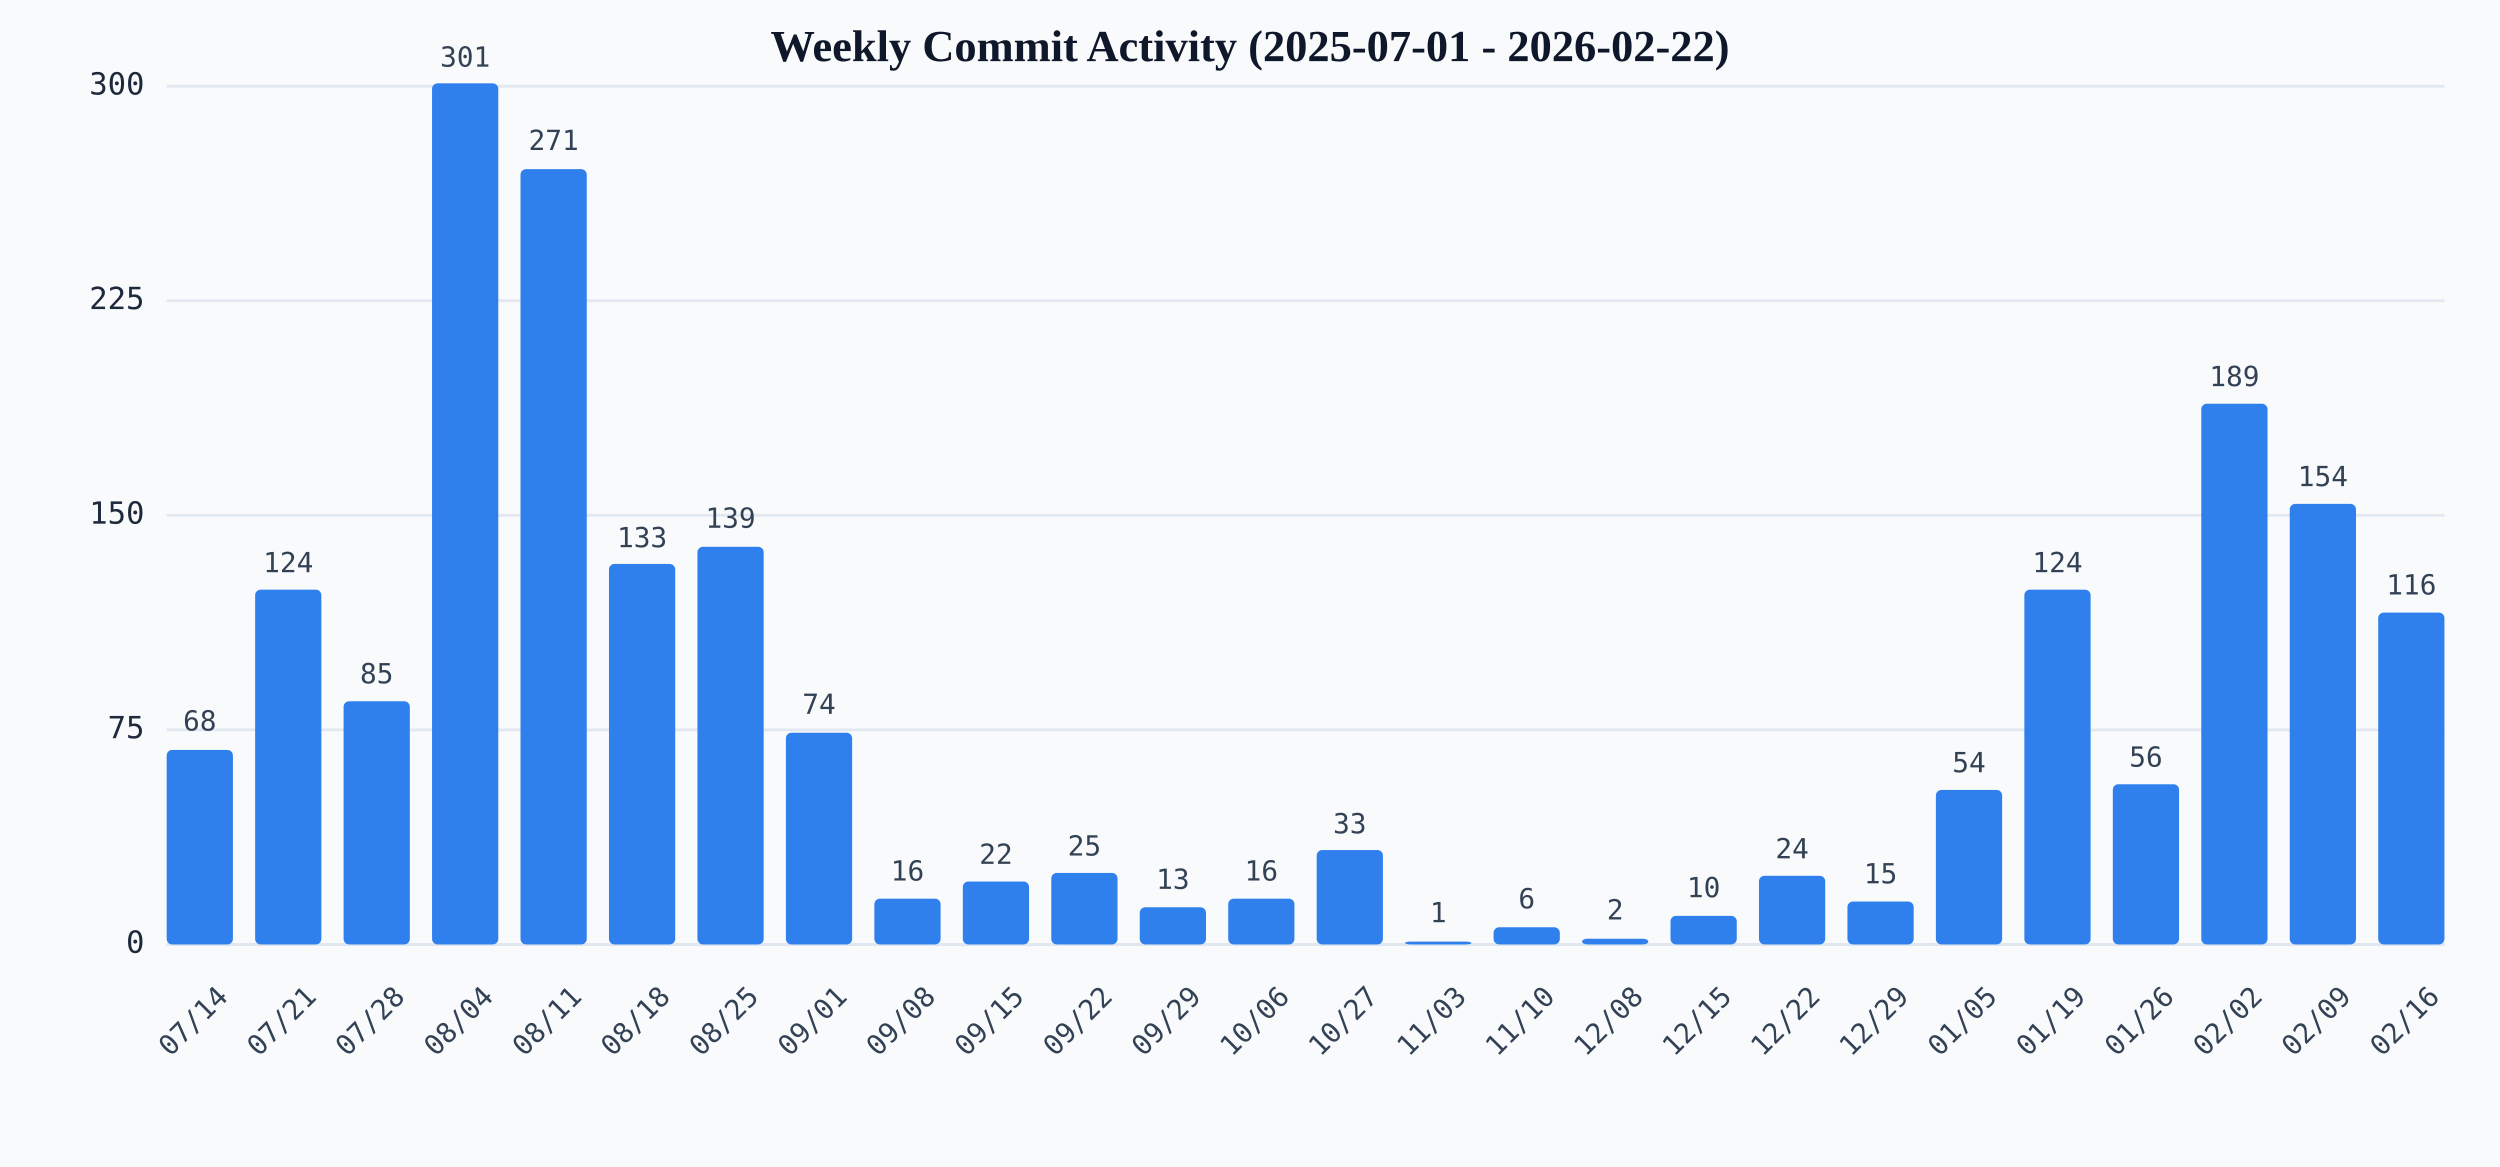
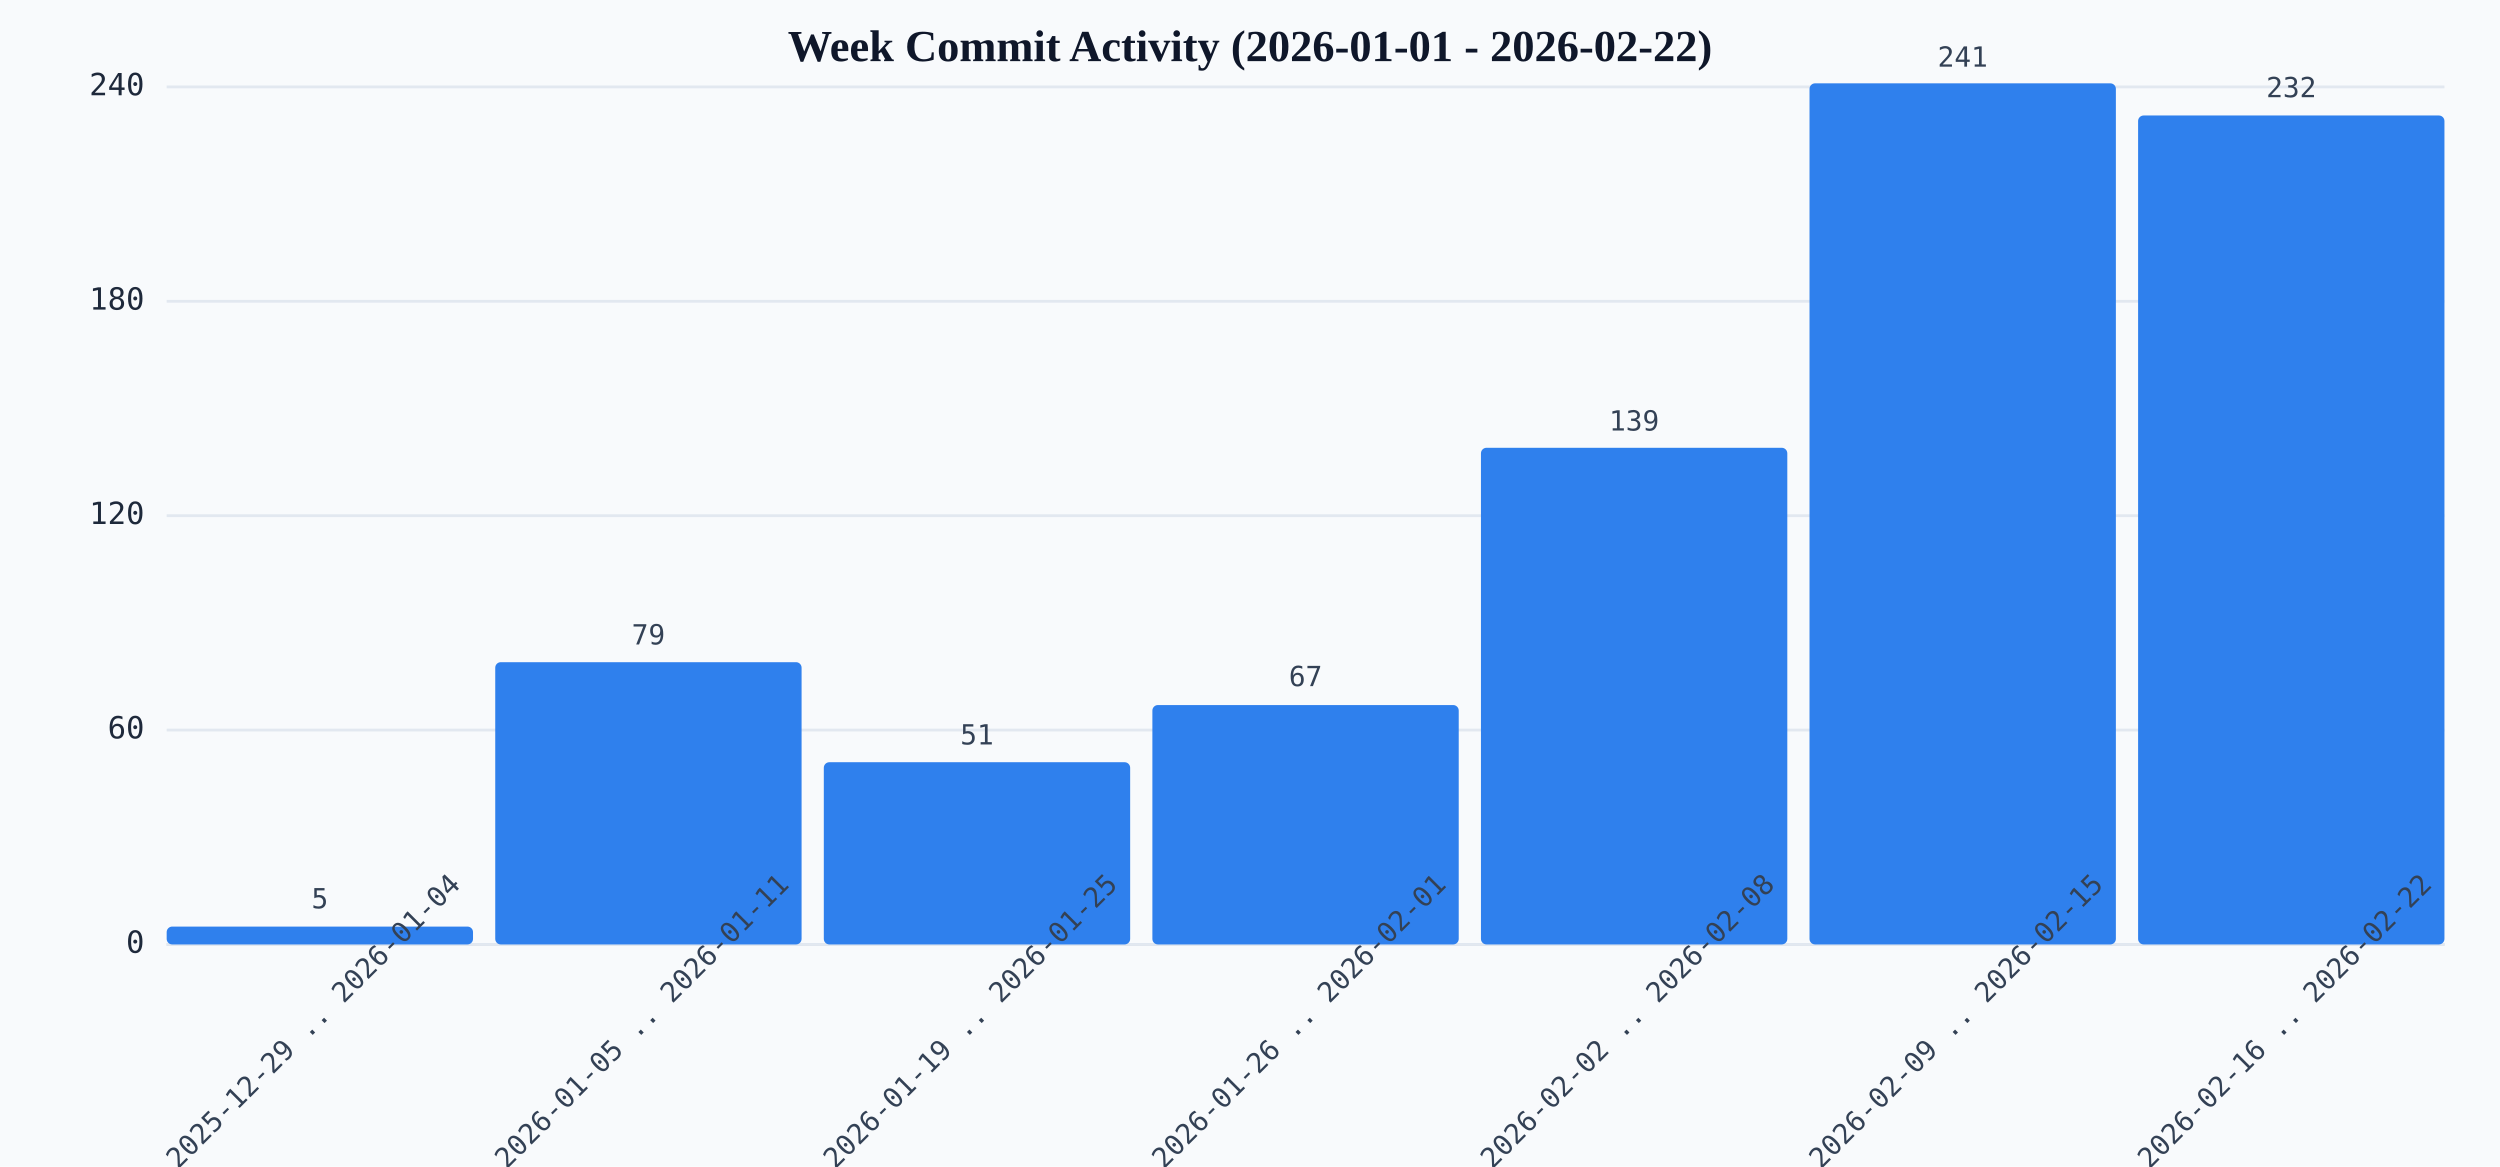
<svg xmlns="http://www.w3.org/2000/svg" viewBox="0 0 900 420">
  <rect x="0" y="0" width="900" height="420" fill="#f8fafc" />
-   <text x="450" y="22" text-anchor="middle" font-size="16" font-weight="600" fill="#0f172a">Weekly Commit Activity (2025-07-01 - 2026-02-22)</text>
+   <text x="450" y="22" text-anchor="middle" font-size="16" font-weight="600" fill="#0f172a">Week Commit Activity (2026-01-01 - 2026-02-22)</text>
  <line x1="60" y1="340" x2="880" y2="340" stroke="#cbd5e1" stroke-width="1" />
  <g font-family="monospace" font-size="11" fill="#1e293b">
    <line x1="60" y1="340.0" x2="880" y2="340.0" stroke="#e2e8f0" stroke-width="1" />
    <text x="52" y="343.0" text-anchor="end">0</text>
-     <line x1="60" y1="262.757" x2="880" y2="262.757" stroke="#e2e8f0" stroke-width="1" />
-     <text x="52" y="265.757" text-anchor="end">75</text>
-     <line x1="60" y1="185.515" x2="880" y2="185.515" stroke="#e2e8f0" stroke-width="1" />
-     <text x="52" y="188.515" text-anchor="end">150</text>
-     <line x1="60" y1="108.272" x2="880" y2="108.272" stroke="#e2e8f0" stroke-width="1" />
-     <text x="52" y="111.272" text-anchor="end">225</text>
-     <line x1="60" y1="31.03" x2="880" y2="31.03" stroke="#e2e8f0" stroke-width="1" />
-     <text x="52" y="34.03" text-anchor="end">300</text>
+     <line x1="60" y1="262.822" x2="880" y2="262.822" stroke="#e2e8f0" stroke-width="1" />
+     <text x="52" y="265.822" text-anchor="end">60</text>
+     <line x1="60" y1="185.643" x2="880" y2="185.643" stroke="#e2e8f0" stroke-width="1" />
+     <text x="52" y="188.643" text-anchor="end">120</text>
+     <line x1="60" y1="108.465" x2="880" y2="108.465" stroke="#e2e8f0" stroke-width="1" />
+     <text x="52" y="111.465" text-anchor="end">180</text>
+     <line x1="60" y1="31.286" x2="880" y2="31.286" stroke="#e2e8f0" stroke-width="1" />
+     <text x="52" y="34.286" text-anchor="end">240</text>
  </g>
  <g font-family="monospace">
-     <rect x="60.0" y="269.967" width="23.846" height="70.033" fill="#2f80ed" rx="2" />
-     <text x="71.923" y="370" transform="rotate(-45 71.92308,370)" text-anchor="middle" font-size="10" fill="#334155">07/14</text>
-     <text x="71.923" y="263" text-anchor="middle" font-size="10" fill="#334155">68</text>
-     <rect x="91.846" y="212.292" width="23.846" height="127.708" fill="#2f80ed" rx="2" />
-     <text x="103.769" y="370" transform="rotate(-45 103.7692,370)" text-anchor="middle" font-size="10" fill="#334155">07/21</text>
-     <text x="103.769" y="206" text-anchor="middle" font-size="10" fill="#334155">124</text>
-     <rect x="123.692" y="252.458" width="23.846" height="87.542" fill="#2f80ed" rx="2" />
-     <text x="135.615" y="370" transform="rotate(-45 135.6154,370)" text-anchor="middle" font-size="10" fill="#334155">07/28</text>
-     <text x="135.615" y="246" text-anchor="middle" font-size="10" fill="#334155">85</text>
-     <rect x="155.538" y="30.0" width="23.846" height="310.0" fill="#2f80ed" rx="2" />
-     <text x="167.462" y="370" transform="rotate(-45 167.4615,370)" text-anchor="middle" font-size="10" fill="#334155">08/04</text>
-     <text x="167.462" y="24" text-anchor="middle" font-size="10" fill="#334155">301</text>
-     <rect x="187.385" y="60.897" width="23.846" height="279.103" fill="#2f80ed" rx="2" />
-     <text x="199.308" y="370" transform="rotate(-45 199.3077,370)" text-anchor="middle" font-size="10" fill="#334155">08/11</text>
-     <text x="199.308" y="54" text-anchor="middle" font-size="10" fill="#334155">271</text>
-     <rect x="219.231" y="203.023" width="23.846" height="136.977" fill="#2f80ed" rx="2" />
-     <text x="231.154" y="370" transform="rotate(-45 231.1538,370)" text-anchor="middle" font-size="10" fill="#334155">08/18</text>
-     <text x="231.154" y="197" text-anchor="middle" font-size="10" fill="#334155">133</text>
-     <rect x="251.077" y="196.844" width="23.846" height="143.156" fill="#2f80ed" rx="2" />
-     <text x="263.0" y="370" transform="rotate(-45 263.0,370)" text-anchor="middle" font-size="10" fill="#334155">08/25</text>
-     <text x="263.0" y="190" text-anchor="middle" font-size="10" fill="#334155">139</text>
-     <rect x="282.923" y="263.787" width="23.846" height="76.213" fill="#2f80ed" rx="2" />
-     <text x="294.846" y="370" transform="rotate(-45 294.8462,370)" text-anchor="middle" font-size="10" fill="#334155">09/01</text>
-     <text x="294.846" y="257" text-anchor="middle" font-size="10" fill="#334155">74</text>
-     <rect x="314.769" y="323.522" width="23.846" height="16.478" fill="#2f80ed" rx="2" />
-     <text x="326.692" y="370" transform="rotate(-45 326.6923,370)" text-anchor="middle" font-size="10" fill="#334155">09/08</text>
-     <text x="326.692" y="317" text-anchor="middle" font-size="10" fill="#334155">16</text>
-     <rect x="346.615" y="317.342" width="23.846" height="22.658" fill="#2f80ed" rx="2" />
-     <text x="358.538" y="370" transform="rotate(-45 358.5385,370)" text-anchor="middle" font-size="10" fill="#334155">09/15</text>
-     <text x="358.538" y="311" text-anchor="middle" font-size="10" fill="#334155">22</text>
-     <rect x="378.462" y="314.252" width="23.846" height="25.748" fill="#2f80ed" rx="2" />
-     <text x="390.385" y="370" transform="rotate(-45 390.3846,370)" text-anchor="middle" font-size="10" fill="#334155">09/22</text>
-     <text x="390.385" y="308" text-anchor="middle" font-size="10" fill="#334155">25</text>
-     <rect x="410.308" y="326.611" width="23.846" height="13.389" fill="#2f80ed" rx="2" />
-     <text x="422.231" y="370" transform="rotate(-45 422.2308,370)" text-anchor="middle" font-size="10" fill="#334155">09/29</text>
-     <text x="422.231" y="320" text-anchor="middle" font-size="10" fill="#334155">13</text>
-     <rect x="442.154" y="323.522" width="23.846" height="16.478" fill="#2f80ed" rx="2" />
-     <text x="454.077" y="370" transform="rotate(-45 454.0769,370)" text-anchor="middle" font-size="10" fill="#334155">10/06</text>
-     <text x="454.077" y="317" text-anchor="middle" font-size="10" fill="#334155">16</text>
-     <rect x="474.0" y="306.013" width="23.846" height="33.987" fill="#2f80ed" rx="2" />
-     <text x="485.923" y="370" transform="rotate(-45 485.9231,370)" text-anchor="middle" font-size="10" fill="#334155">10/27</text>
-     <text x="485.923" y="300" text-anchor="middle" font-size="10" fill="#334155">33</text>
-     <rect x="505.846" y="338.97" width="23.846" height="1.03" fill="#2f80ed" rx="2" />
-     <text x="517.769" y="370" transform="rotate(-45 517.7692,370)" text-anchor="middle" font-size="10" fill="#334155">11/03</text>
-     <text x="517.769" y="332" text-anchor="middle" font-size="10" fill="#334155">1</text>
-     <rect x="537.692" y="333.821" width="23.846" height="6.179" fill="#2f80ed" rx="2" />
-     <text x="549.615" y="370" transform="rotate(-45 549.6154,370)" text-anchor="middle" font-size="10" fill="#334155">11/10</text>
-     <text x="549.615" y="327" text-anchor="middle" font-size="10" fill="#334155">6</text>
-     <rect x="569.538" y="337.94" width="23.846" height="2.06" fill="#2f80ed" rx="2" />
-     <text x="581.462" y="370" transform="rotate(-45 581.4615,370)" text-anchor="middle" font-size="10" fill="#334155">12/08</text>
-     <text x="581.462" y="331" text-anchor="middle" font-size="10" fill="#334155">2</text>
-     <rect x="601.385" y="329.701" width="23.846" height="10.299" fill="#2f80ed" rx="2" />
-     <text x="613.308" y="370" transform="rotate(-45 613.3077,370)" text-anchor="middle" font-size="10" fill="#334155">12/15</text>
-     <text x="613.308" y="323" text-anchor="middle" font-size="10" fill="#334155">10</text>
-     <rect x="633.231" y="315.282" width="23.846" height="24.718" fill="#2f80ed" rx="2" />
-     <text x="645.154" y="370" transform="rotate(-45 645.1538,370)" text-anchor="middle" font-size="10" fill="#334155">12/22</text>
-     <text x="645.154" y="309" text-anchor="middle" font-size="10" fill="#334155">24</text>
-     <rect x="665.077" y="324.551" width="23.846" height="15.449" fill="#2f80ed" rx="2" />
-     <text x="677.0" y="370" transform="rotate(-45 677.0,370)" text-anchor="middle" font-size="10" fill="#334155">12/29</text>
-     <text x="677.0" y="318" text-anchor="middle" font-size="10" fill="#334155">15</text>
-     <rect x="696.923" y="284.385" width="23.846" height="55.615" fill="#2f80ed" rx="2" />
-     <text x="708.846" y="370" transform="rotate(-45 708.8462,370)" text-anchor="middle" font-size="10" fill="#334155">01/05</text>
-     <text x="708.846" y="278" text-anchor="middle" font-size="10" fill="#334155">54</text>
-     <rect x="728.769" y="212.292" width="23.846" height="127.708" fill="#2f80ed" rx="2" />
-     <text x="740.692" y="370" transform="rotate(-45 740.6923,370)" text-anchor="middle" font-size="10" fill="#334155">01/19</text>
-     <text x="740.692" y="206" text-anchor="middle" font-size="10" fill="#334155">124</text>
-     <rect x="760.615" y="282.326" width="23.846" height="57.674" fill="#2f80ed" rx="2" />
-     <text x="772.538" y="370" transform="rotate(-45 772.5385,370)" text-anchor="middle" font-size="10" fill="#334155">01/26</text>
-     <text x="772.538" y="276" text-anchor="middle" font-size="10" fill="#334155">56</text>
-     <rect x="792.462" y="145.349" width="23.846" height="194.651" fill="#2f80ed" rx="2" />
-     <text x="804.385" y="370" transform="rotate(-45 804.3846,370)" text-anchor="middle" font-size="10" fill="#334155">02/02</text>
-     <text x="804.385" y="139" text-anchor="middle" font-size="10" fill="#334155">189</text>
-     <rect x="824.308" y="181.395" width="23.846" height="158.605" fill="#2f80ed" rx="2" />
-     <text x="836.231" y="370" transform="rotate(-45 836.2308,370)" text-anchor="middle" font-size="10" fill="#334155">02/09</text>
-     <text x="836.231" y="175" text-anchor="middle" font-size="10" fill="#334155">154</text>
-     <rect x="856.154" y="220.532" width="23.846" height="119.468" fill="#2f80ed" rx="2" />
-     <text x="868.077" y="370" transform="rotate(-45 868.0769,370)" text-anchor="middle" font-size="10" fill="#334155">02/16</text>
-     <text x="868.077" y="214" text-anchor="middle" font-size="10" fill="#334155">116</text>
+     <rect x="60.0" y="333.568" width="110.286" height="6.432" fill="#2f80ed" rx="2" />
+     <text x="115.143" y="370" transform="rotate(-45 115.1429,370)" text-anchor="middle" font-size="10" fill="#334155">2025-12-29 .. 2026-01-04</text>
+     <text x="115.143" y="327" text-anchor="middle" font-size="10" fill="#334155">5</text>
+     <rect x="178.286" y="238.382" width="110.286" height="101.618" fill="#2f80ed" rx="2" />
+     <text x="233.429" y="370" transform="rotate(-45 233.4286,370)" text-anchor="middle" font-size="10" fill="#334155">2026-01-05 .. 2026-01-11</text>
+     <text x="233.429" y="232" text-anchor="middle" font-size="10" fill="#334155">79</text>
+     <rect x="296.571" y="274.398" width="110.286" height="65.602" fill="#2f80ed" rx="2" />
+     <text x="351.714" y="370" transform="rotate(-45 351.7143,370)" text-anchor="middle" font-size="10" fill="#334155">2026-01-19 .. 2026-01-25</text>
+     <text x="351.714" y="268" text-anchor="middle" font-size="10" fill="#334155">51</text>
+     <rect x="414.857" y="253.817" width="110.286" height="86.183" fill="#2f80ed" rx="2" />
+     <text x="470" y="370" transform="rotate(-45 470,370)" text-anchor="middle" font-size="10" fill="#334155">2026-01-26 .. 2026-02-01</text>
+     <text x="470" y="247" text-anchor="middle" font-size="10" fill="#334155">67</text>
+     <rect x="533.143" y="161.203" width="110.286" height="178.797" fill="#2f80ed" rx="2" />
+     <text x="588.286" y="370" transform="rotate(-45 588.2857,370)" text-anchor="middle" font-size="10" fill="#334155">2026-02-02 .. 2026-02-08</text>
+     <text x="588.286" y="155" text-anchor="middle" font-size="10" fill="#334155">139</text>
+     <rect x="651.429" y="30.0" width="110.286" height="310.0" fill="#2f80ed" rx="2" />
+     <text x="706.571" y="370" transform="rotate(-45 706.5714,370)" text-anchor="middle" font-size="10" fill="#334155">2026-02-09 .. 2026-02-15</text>
+     <text x="706.571" y="24" text-anchor="middle" font-size="10" fill="#334155">241</text>
+     <rect x="769.714" y="41.577" width="110.286" height="298.423" fill="#2f80ed" rx="2" />
+     <text x="824.857" y="370" transform="rotate(-45 824.8571,370)" text-anchor="middle" font-size="10" fill="#334155">2026-02-16 .. 2026-02-22</text>
+     <text x="824.857" y="35" text-anchor="middle" font-size="10" fill="#334155">232</text>
  </g>
</svg>
